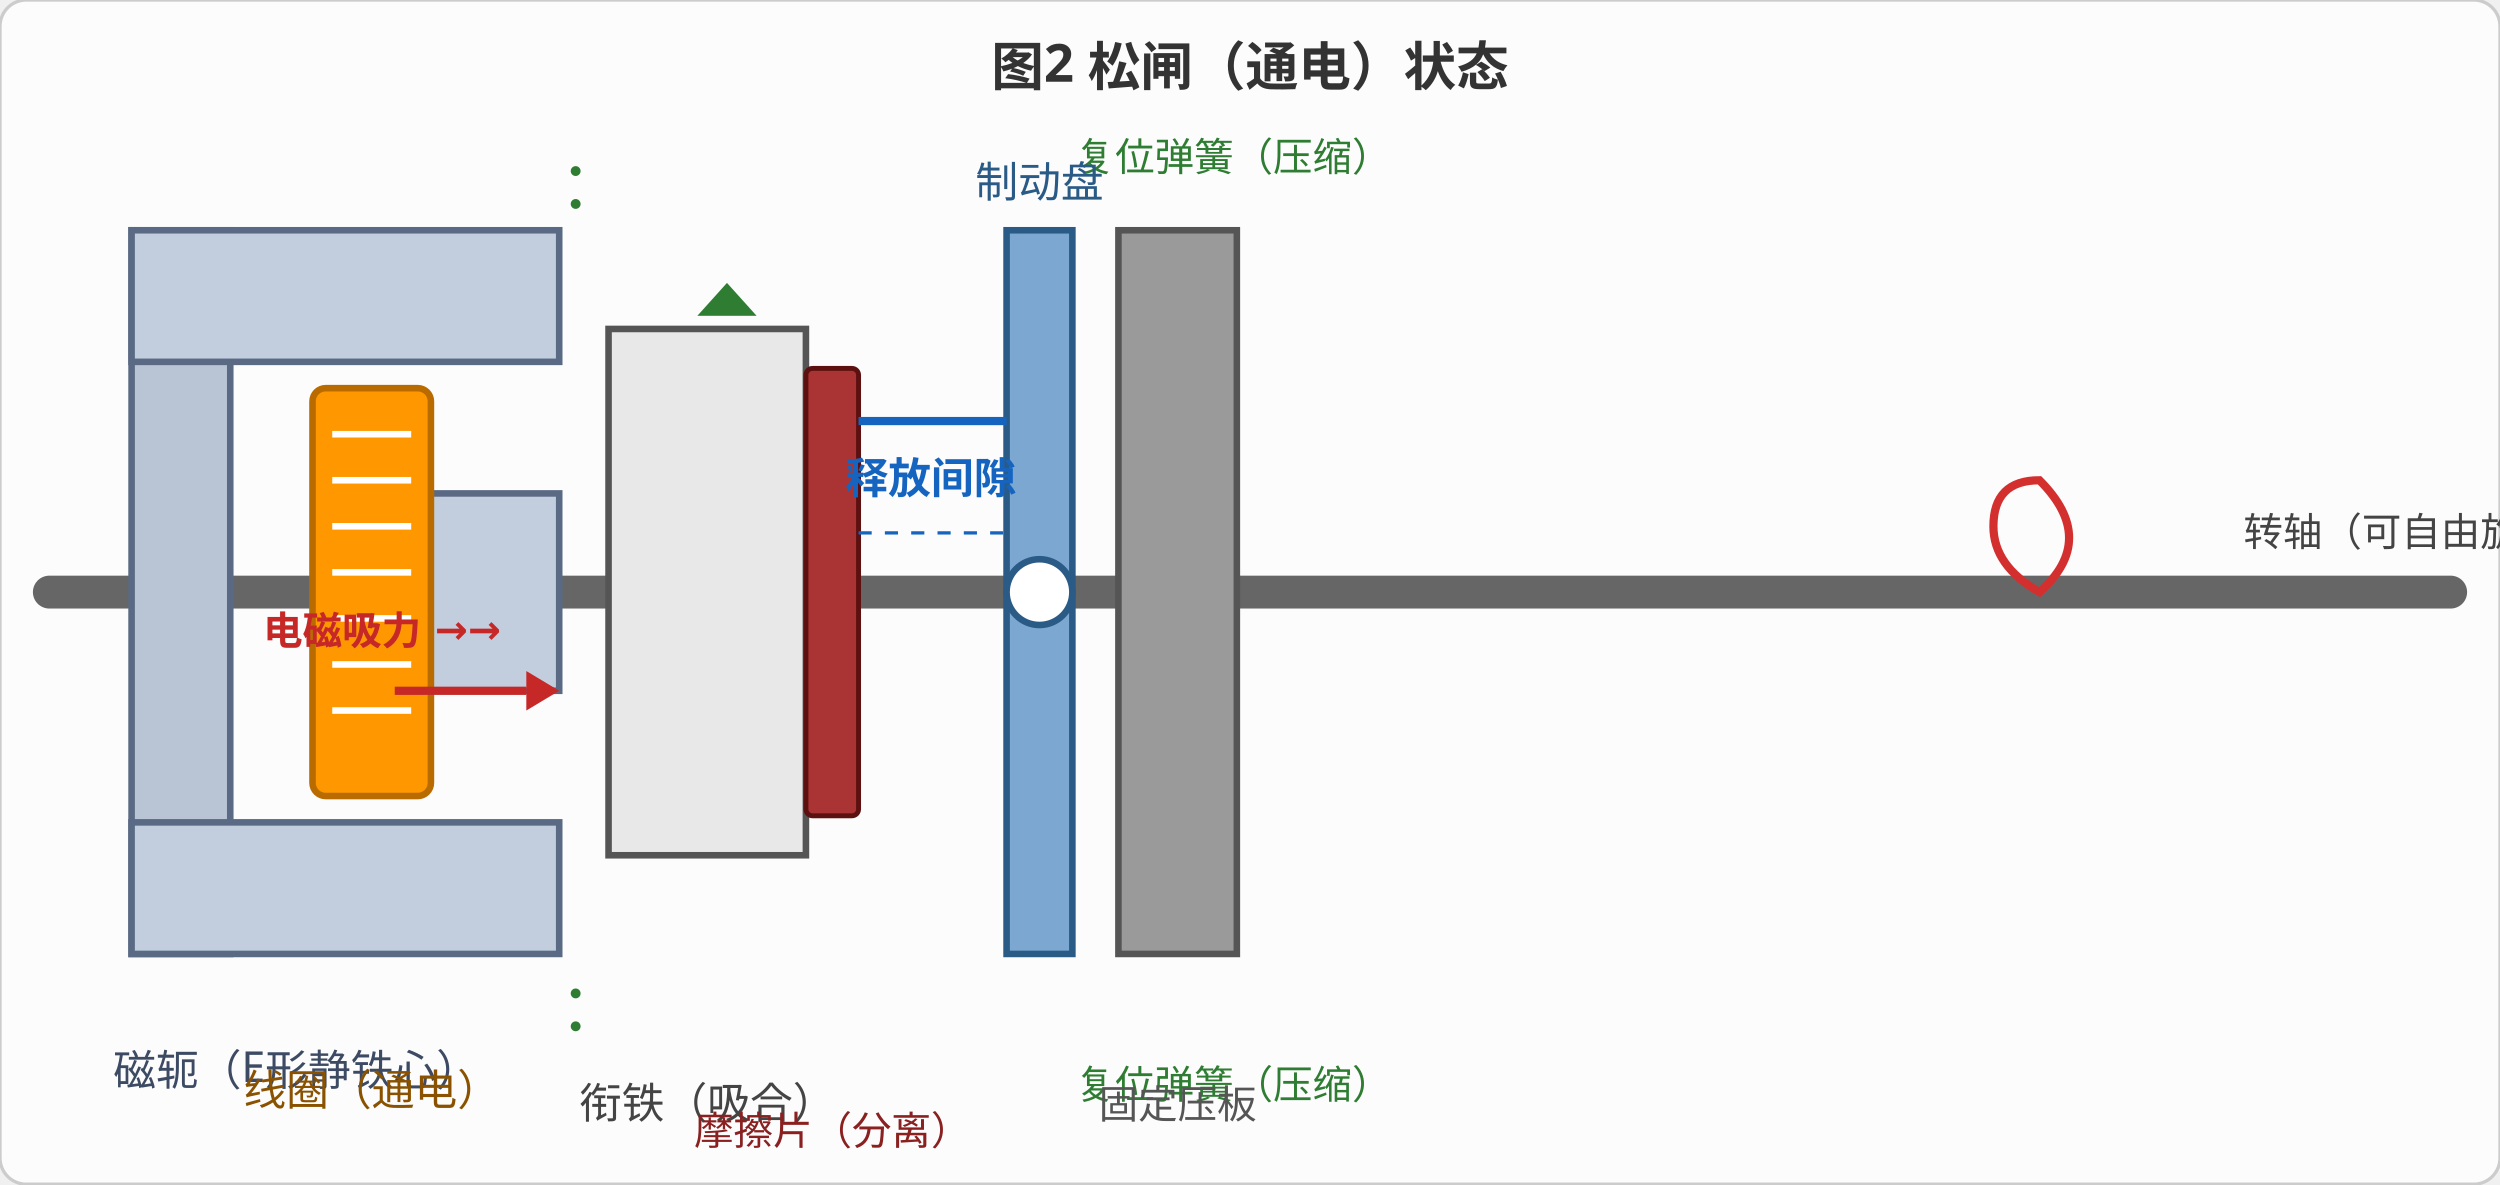
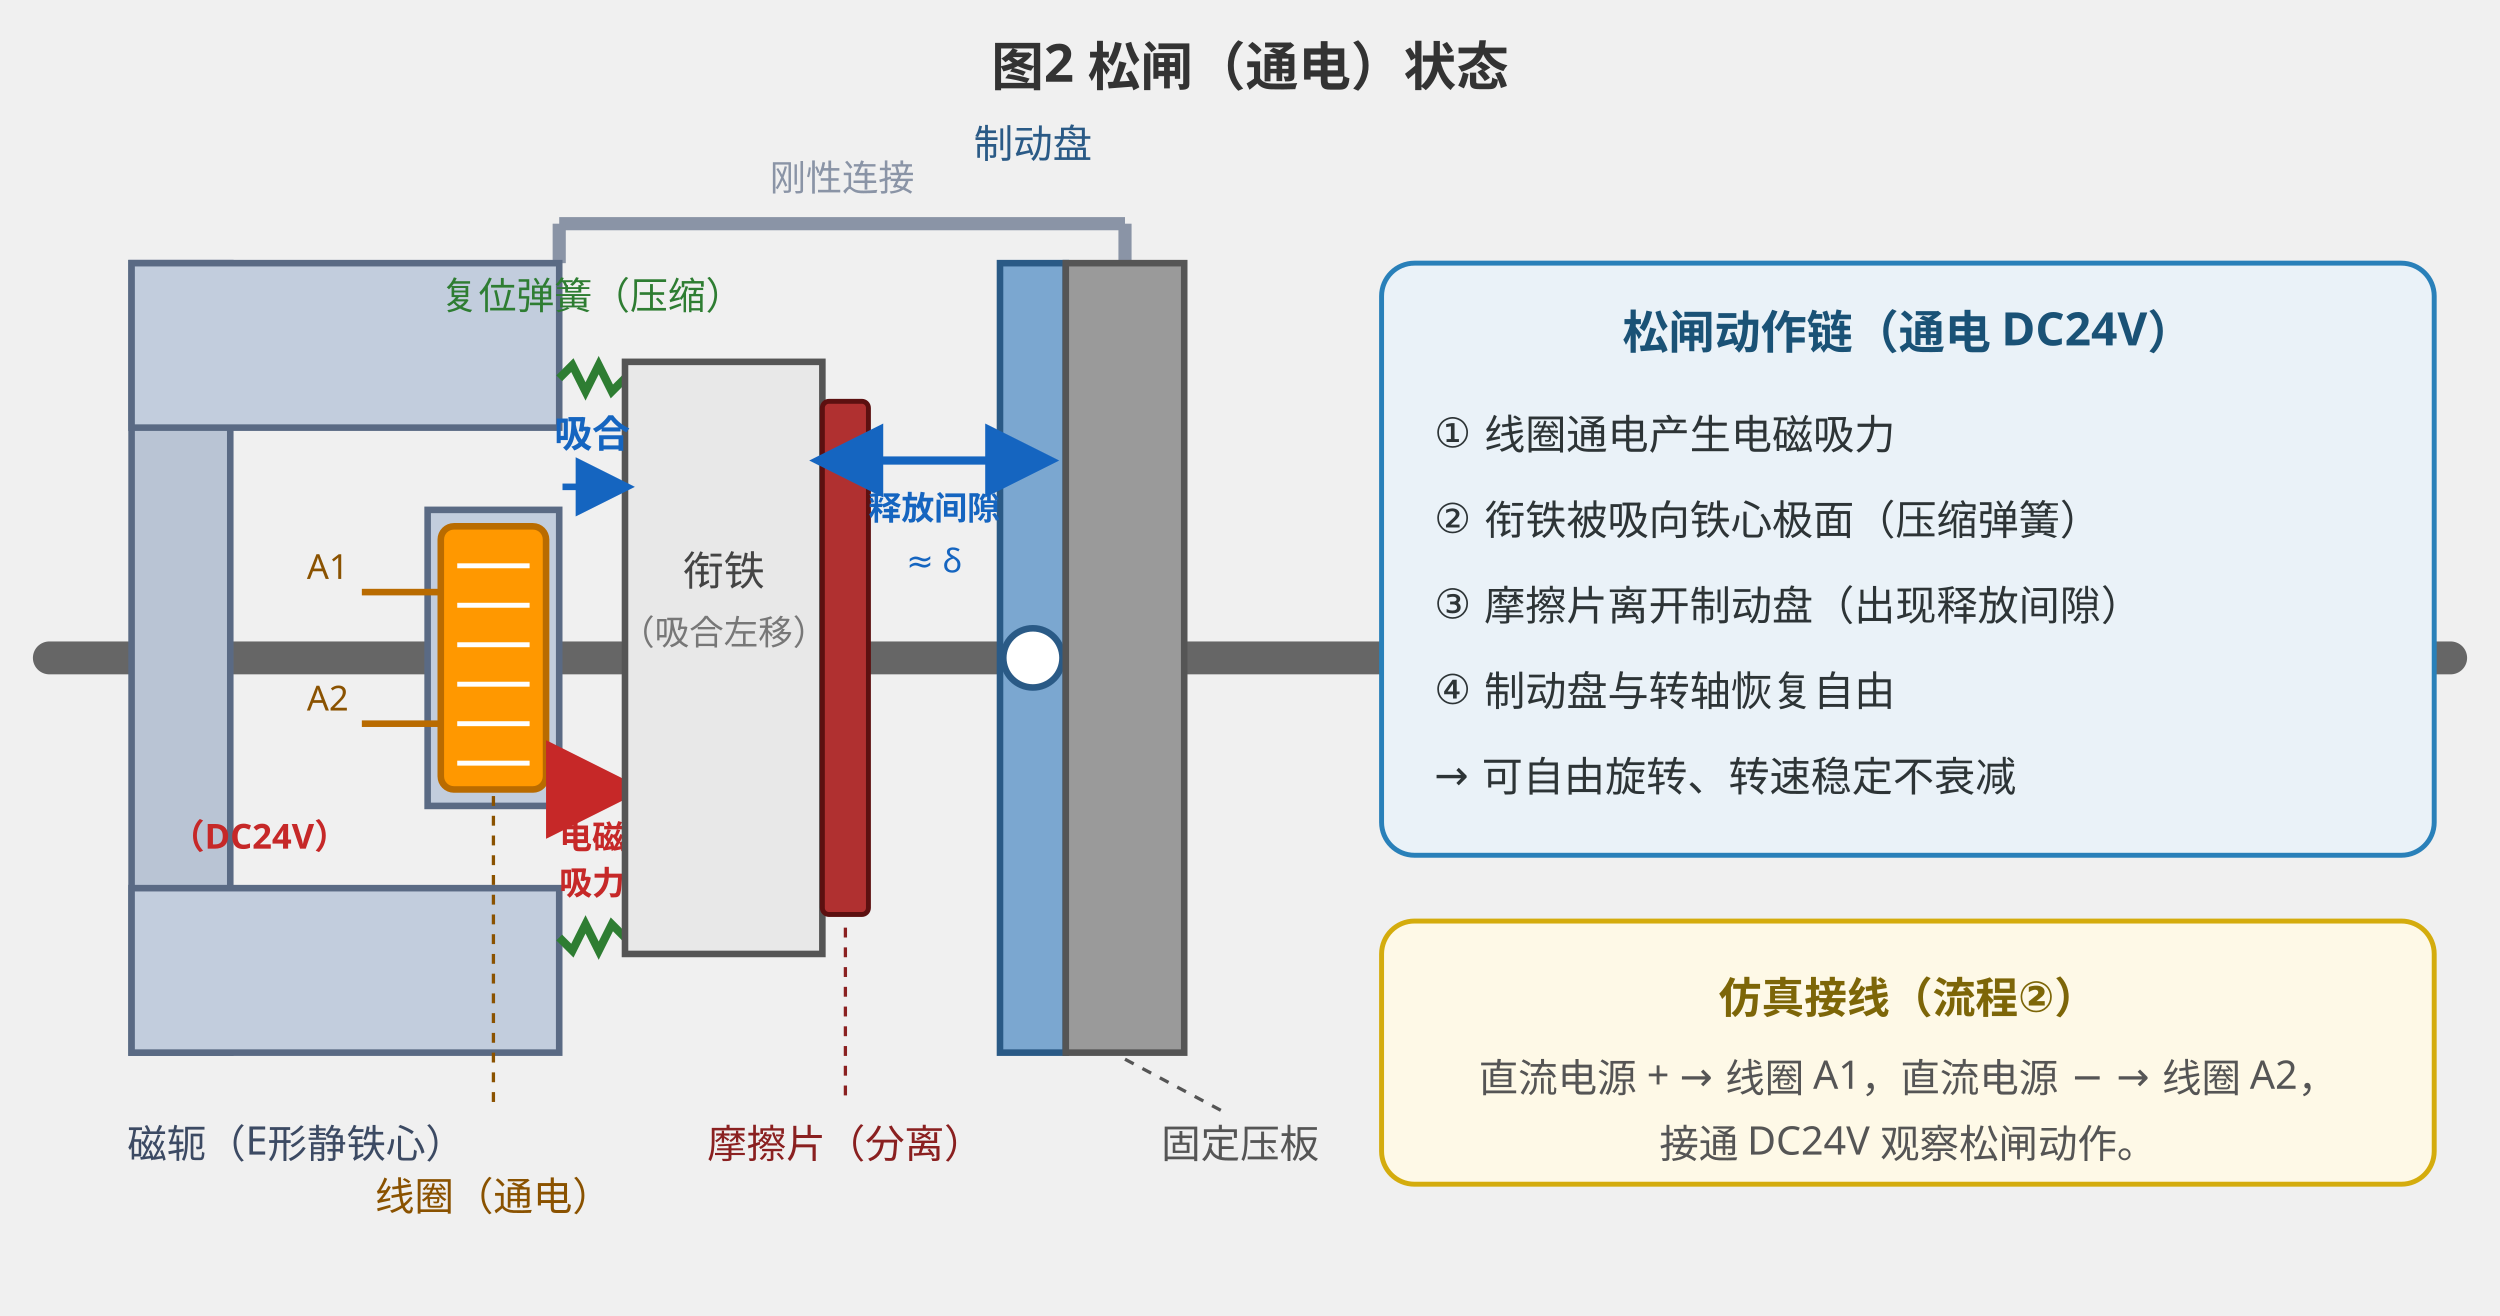
- <svg xmlns="http://www.w3.org/2000/svg" width="760" height="360" viewBox="0 0 760 360" font-family="Microsoft YaHei, sans-serif">
-   <rect x="0" y="0" width="760" height="360" fill="#fcfcfc" stroke="#ccc" stroke-width="1" rx="8" />
+ <svg xmlns="http://www.w3.org/2000/svg" viewBox="0 0 760 400" font-family="Microsoft YaHei, sans-serif">
+   <defs>
+     <marker id="bL" markerWidth="9" markerHeight="9" refX="8" refY="4.5" orient="auto">
+       <path d="M9,0 L0,4.5 L9,9 Z" fill="#1565c0" />
+     </marker>
+     <marker id="bR" markerWidth="9" markerHeight="9" refX="1" refY="4.5" orient="auto">
+       <path d="M0,0 L9,4.5 L0,9 Z" fill="#1565c0" />
+     </marker>
+     <marker id="bF" markerWidth="10" markerHeight="10" refX="8" refY="5" orient="auto">
+       <path d="M0,0 L10,5 L0,10 Z" fill="#c62828" />
+     </marker>
+     <marker id="bS" markerWidth="9" markerHeight="9" refX="7" refY="4.5" orient="auto">
+       <path d="M0,0 L9,4.5 L0,9 Z" fill="#1565c0" />
+     </marker>
+   </defs>
  <text x="380" y="26" text-anchor="middle" font-size="16" font-weight="bold" fill="#333">图2 松闸（通电）状态</text>
-   <line x1="15" y1="180" x2="745" y2="180" stroke="#666" stroke-width="10" stroke-linecap="round" />
-   <text x="682" y="166" font-size="12" fill="#444">转轴（可自由旋转）</text>
-   <path d="M620 180 q 18 -16 0 -34 q -14 0 -14 14 q 0 12 14 20 z" fill="none" stroke="#d32f2f" stroke-width="2.5" />
-   <rect x="40" y="70" width="30" height="220" fill="#b9c4d4" stroke="#5a6a84" stroke-width="2" />
-   <rect x="40" y="70" width="130" height="40" fill="#c2cddd" stroke="#5a6a84" stroke-width="2" />
-   <rect x="40" y="250" width="130" height="40" fill="#c2cddd" stroke="#5a6a84" stroke-width="2" />
-   <rect x="130" y="150" width="40" height="60" fill="#c2cddd" stroke="#5a6a84" stroke-width="2" />
-   <text x="90" y="330" text-anchor="middle" font-size="13" fill="#3c4a63">磁轭（E形静铁心）</text>
-   <rect x="95" y="118" width="36" height="124" fill="#ff9800" stroke="#b96b00" stroke-width="2" rx="4" />
-   <line x1="101" y1="132" x2="125" y2="132" stroke="#fff" stroke-width="2" />
-   <line x1="101" y1="146" x2="125" y2="146" stroke="#fff" stroke-width="2" />
-   <line x1="101" y1="160" x2="125" y2="160" stroke="#fff" stroke-width="2" />
-   <line x1="101" y1="174" x2="125" y2="174" stroke="#fff" stroke-width="2" />
-   <line x1="101" y1="188" x2="125" y2="188" stroke="#fff" stroke-width="2" />
-   <line x1="101" y1="202" x2="125" y2="202" stroke="#fff" stroke-width="2" />
-   <line x1="101" y1="216" x2="125" y2="216" stroke="#fff" stroke-width="2" />
-   <text x="113" y="336" text-anchor="middle" font-size="13" fill="#8a5200">线圈（通电）</text>
-   <path d="M175 52 q 12 -6 0 0 q -12 6 0 0 q 12 -6 0 0 q -12 6 0 0" stroke="#2e7d32" stroke-width="3" fill="none" />
-   <path d="M175 62 q 12 -6 0 0 q -12 6 0 0 q 12 -6 0 0 q -12 6 0 0" stroke="#2e7d32" stroke-width="3" fill="none" />
-   <path d="M175 312 q 12 6 0 0 q -12 -6 0 0 q 12 6 0 0 q -12 -6 0 0" stroke="#2e7d32" stroke-width="3" fill="none" />
-   <path d="M175 302 q 12 6 0 0 q -12 -6 0 0 q 12 6 0 0 q -12 -6 0 0" stroke="#2e7d32" stroke-width="3" fill="none" />
-   <text x="375" y="52" text-anchor="middle" font-size="12" fill="#2e7d32">复位弹簧（压缩）</text>
-   <text x="375" y="334" text-anchor="middle" font-size="12" fill="#2e7d32">复位弹簧（压缩）</text>
-   <rect x="185" y="100" width="60" height="160" fill="#e8e8e8" stroke="#555" stroke-width="2" />
-   <text x="215" y="340" text-anchor="middle" font-size="13" fill="#444">衔铁（吸合）</text>
-   <path d="M212 96 h 18 l -9 -10 z" fill="#2e7d32" />
-   <rect x="245" y="112" width="16" height="136" fill="#a33" stroke="#5c1010" stroke-width="1.5" rx="2" />
-   <text x="253" y="348" text-anchor="middle" font-size="12" fill="#8a2020">摩擦片（分离）</text>
-   <rect x="306" y="70" width="20" height="220" fill="#7ba7d0" stroke="#2a5a86" stroke-width="2" />
-   <circle cx="316" cy="180" r="10" fill="#fff" stroke="#2a5a86" stroke-width="2" />
-   <text x="316" y="60" text-anchor="middle" font-size="13" fill="#2a5a86">制动盘</text>
-   <rect x="340" y="70" width="36" height="220" fill="#9a9a9a" stroke="#555" stroke-width="2" />
-   <text x="358" y="340" text-anchor="middle" font-size="12" fill="#555">固定压板</text>
-   <line x1="261" y1="128" x2="306" y2="128" stroke="#1565c0" stroke-width="2.5" />
-   <line x1="261" y1="162" x2="306" y2="162" stroke="#1565c0" stroke-width="1" stroke-dasharray="4 4" />
-   <text x="283" y="150" text-anchor="middle" font-size="13" font-weight="bold" fill="#1565c0">释放间隙</text>
-   <text x="80" y="196" font-size="12" font-weight="bold" fill="#c62828">电磁吸力 →→</text>
-   <line x1="120" y1="210" x2="160" y2="210" stroke="#c62828" stroke-width="2.5" />
-   <polygon points="160,204 170,210 160,216" fill="#c62828" />
+   <line x1="170" y1="68" x2="342" y2="68" stroke="#8a94a6" stroke-width="4" />
+   <line x1="170" y1="68" x2="170" y2="80" stroke="#8a94a6" stroke-width="4" />
+   <line x1="342" y1="68" x2="342" y2="80" stroke="#8a94a6" stroke-width="4" />
+   <text x="256" y="58" text-anchor="middle" font-size="11" fill="#8a94a6">刚性连接</text>
+   <line x1="15" y1="200" x2="745" y2="200" stroke="#666" stroke-width="10" stroke-linecap="round" />
+   <rect x="40" y="80" width="30" height="240" fill="#b9c4d4" stroke="#5a6a84" stroke-width="2" />
+   <rect x="40" y="80" width="130" height="50" fill="#c2cddd" stroke="#5a6a84" stroke-width="2" />
+   <rect x="40" y="270" width="130" height="50" fill="#c2cddd" stroke="#5a6a84" stroke-width="2" />
+   <rect x="130" y="155" width="40" height="90" fill="#c2cddd" stroke="#5a6a84" stroke-width="2" />
+   <rect x="134" y="160" width="32" height="80" fill="#ff9800" stroke="#b96b00" stroke-width="2" rx="4" />
+   <line x1="139" y1="172" x2="161" y2="172" stroke="#fff" stroke-width="1.5" />
+   <line x1="139" y1="184" x2="161" y2="184" stroke="#fff" stroke-width="1.5" />
+   <line x1="139" y1="196" x2="161" y2="196" stroke="#fff" stroke-width="1.5" />
+   <line x1="139" y1="208" x2="161" y2="208" stroke="#fff" stroke-width="1.5" />
+   <line x1="139" y1="220" x2="161" y2="220" stroke="#fff" stroke-width="1.5" />
+   <line x1="139" y1="232" x2="161" y2="232" stroke="#fff" stroke-width="1.5" />
+   <line x1="134" y1="180" x2="110" y2="180" stroke="#b96b00" stroke-width="2" />
+   <line x1="134" y1="220" x2="110" y2="220" stroke="#b96b00" stroke-width="2" />
+   <text x="106" y="176" text-anchor="end" font-size="10.5" fill="#8a5200">A1</text>
+   <text x="106" y="216" text-anchor="end" font-size="10.5" fill="#8a5200">A2</text>
+   <text x="106" y="258" text-anchor="end" font-size="10.5" fill="#c62828" font-weight="bold">（DC24V）</text>
+   <line x1="176" y1="240" x2="190" y2="240" stroke="#c62828" stroke-width="3" marker-end="url(#bF)" />
+   <text x="180" y="258" text-anchor="middle" font-size="10" font-weight="bold" fill="#c62828">电磁</text>
+   <text x="180" y="272" text-anchor="middle" font-size="10" font-weight="bold" fill="#c62828">吸力</text>
+   <path d="M170,115 L174,111 L178,119 L182,111 L186,119 L190,115" stroke="#2e7d32" stroke-width="2.5" fill="none" />
+   <path d="M170,285 L174,289 L178,281 L182,289 L186,281 L190,285" stroke="#2e7d32" stroke-width="2.5" fill="none" />
+   <text x="180" y="94" text-anchor="middle" font-size="11.5" fill="#2e7d32">复位弹簧（压缩）</text>
+   <rect x="190" y="110" width="60" height="180" fill="#e8e8e8" stroke="#555" stroke-width="2" />
+   <rect x="250" y="122" width="14" height="156" fill="#b03030" stroke="#5c1010" stroke-width="1.5" rx="2" />
+   <text x="220" y="178" text-anchor="middle" font-size="12.5" fill="#444">衔铁</text>
+   <text x="220" y="196" text-anchor="middle" font-size="10.5" fill="#777">（吸合左移）</text>
+   <rect x="304" y="80" width="20" height="240" fill="#7ba7d0" stroke="#2a5a86" stroke-width="2" />
+   <circle cx="314" cy="200" r="9" fill="#fff" stroke="#2a5a86" stroke-width="2" />
+   <rect x="324" y="80" width="36" height="240" fill="#9a9a9a" stroke="#555" stroke-width="2" />
+   <line x1="171" y1="148" x2="189" y2="148" stroke="#1565c0" stroke-width="2" marker-end="url(#bS)" />
+   <text x="180" y="136" text-anchor="middle" font-size="11.5" font-weight="bold" fill="#1565c0">吸合</text>
+   <line x1="266" y1="140" x2="302" y2="140" stroke="#1565c0" stroke-width="2.5" marker-start="url(#bL)" marker-end="url(#bR)" />
+   <text x="284" y="158" text-anchor="middle" font-size="10" font-weight="bold" fill="#1565c0">释放间隙</text>
+   <text x="284" y="174" text-anchor="middle" font-size="10" fill="#1565c0">≈ δ</text>
+   <text x="314" y="48" text-anchor="middle" font-size="12" fill="#2a5a86">制动盘</text>
+   <path d="M645,182 A50,42 0 0 1 730,182" stroke="#1565c0" stroke-width="2.5" fill="none" marker-end="url(#bS)" />
+   <text x="688" y="152" text-anchor="middle" font-size="12" fill="#444">转轴（可自由旋转）</text>
+   <text x="688" y="228" text-anchor="middle" font-size="12.5" font-weight="bold" fill="#1e8449">✓ 转速稳定不衰减</text>
+   <text x="90" y="352" text-anchor="middle" font-size="12" fill="#3c4a63">磁轭（E形静铁心）</text>
+   <line x1="150" y1="242" x2="150" y2="336" stroke="#8a5200" stroke-width="1" stroke-dasharray="3 3" />
+   <text x="150" y="368" text-anchor="middle" font-size="12" fill="#8a5200">线圈（通电）</text>
+   <line x1="257" y1="282" x2="257" y2="336" stroke="#8a2020" stroke-width="1" stroke-dasharray="3 3" />
+   <text x="257" y="352" text-anchor="middle" font-size="12" fill="#8a2020">摩擦片（分离）</text>
+   <line x1="342" y1="322" x2="372" y2="338" stroke="#555" stroke-width="1" stroke-dasharray="3 3" />
+   <text x="377" y="352" text-anchor="middle" font-size="12" fill="#555">固定压板</text>
+   <rect x="420" y="80" width="320" height="180" rx="10" fill="#eaf2f8" stroke="#2980b9" stroke-width="1.5" />
+   <text x="580" y="106" text-anchor="middle" font-size="14" font-weight="bold" fill="#1a5276">松闸动作链（通电 DC24V）</text>
+   <g font-size="12.5" fill="#2d3436">
+     <text x="436" y="136">① 线圈通电产生电磁吸力</text>
+     <text x="436" y="162">② 衔铁被吸向铁心极面（压缩弹簧）</text>
+     <text x="436" y="188">③ 摩擦片离开制动盘（出现释放间隙）</text>
+     <text x="436" y="214">④ 制动盘与转轴恢复自由</text>
+     <text x="436" y="240">→ 可自由旋转、转速稳定不衰减</text>
+   </g>
+   <rect x="420" y="280" width="320" height="80" rx="10" fill="#fef9e7" stroke="#d4ac0d" stroke-width="1.5" />
+   <text x="580" y="308" text-anchor="middle" font-size="13" font-weight="bold" fill="#7d6608">仿真接线（流程②）</text>
+   <text x="580" y="332" text-anchor="middle" font-size="12" fill="#555">直流电源 + → 线圈 A1，直流电源 − → 线圈 A2，</text>
+   <text x="580" y="352" text-anchor="middle" font-size="12" fill="#555">接通 DC24V 观察松闸动作。</text>
</svg>
